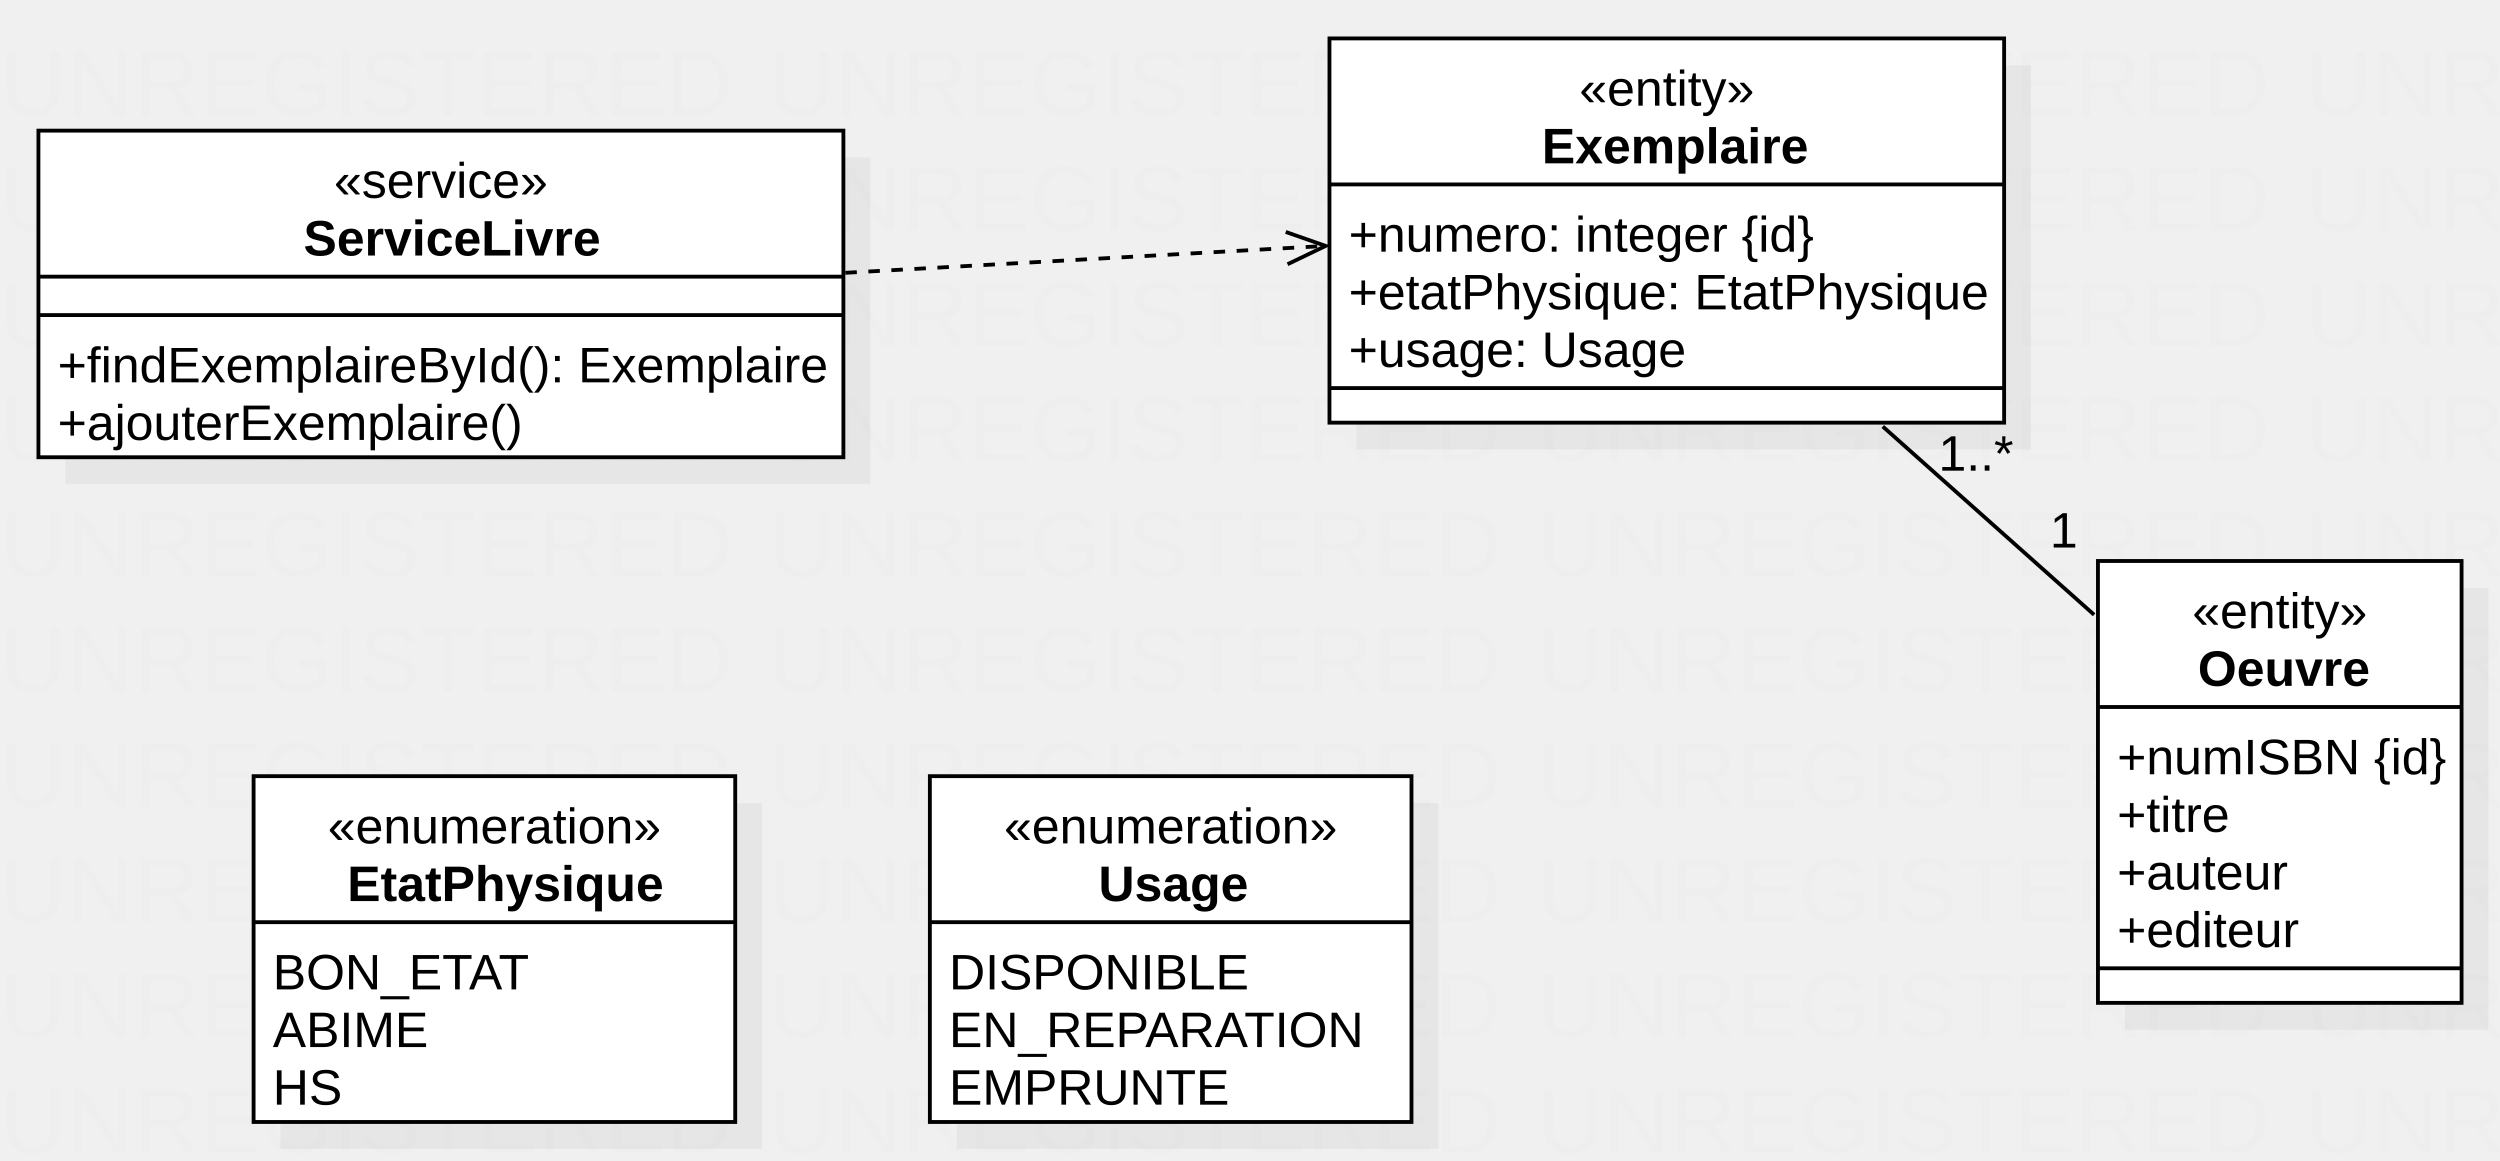
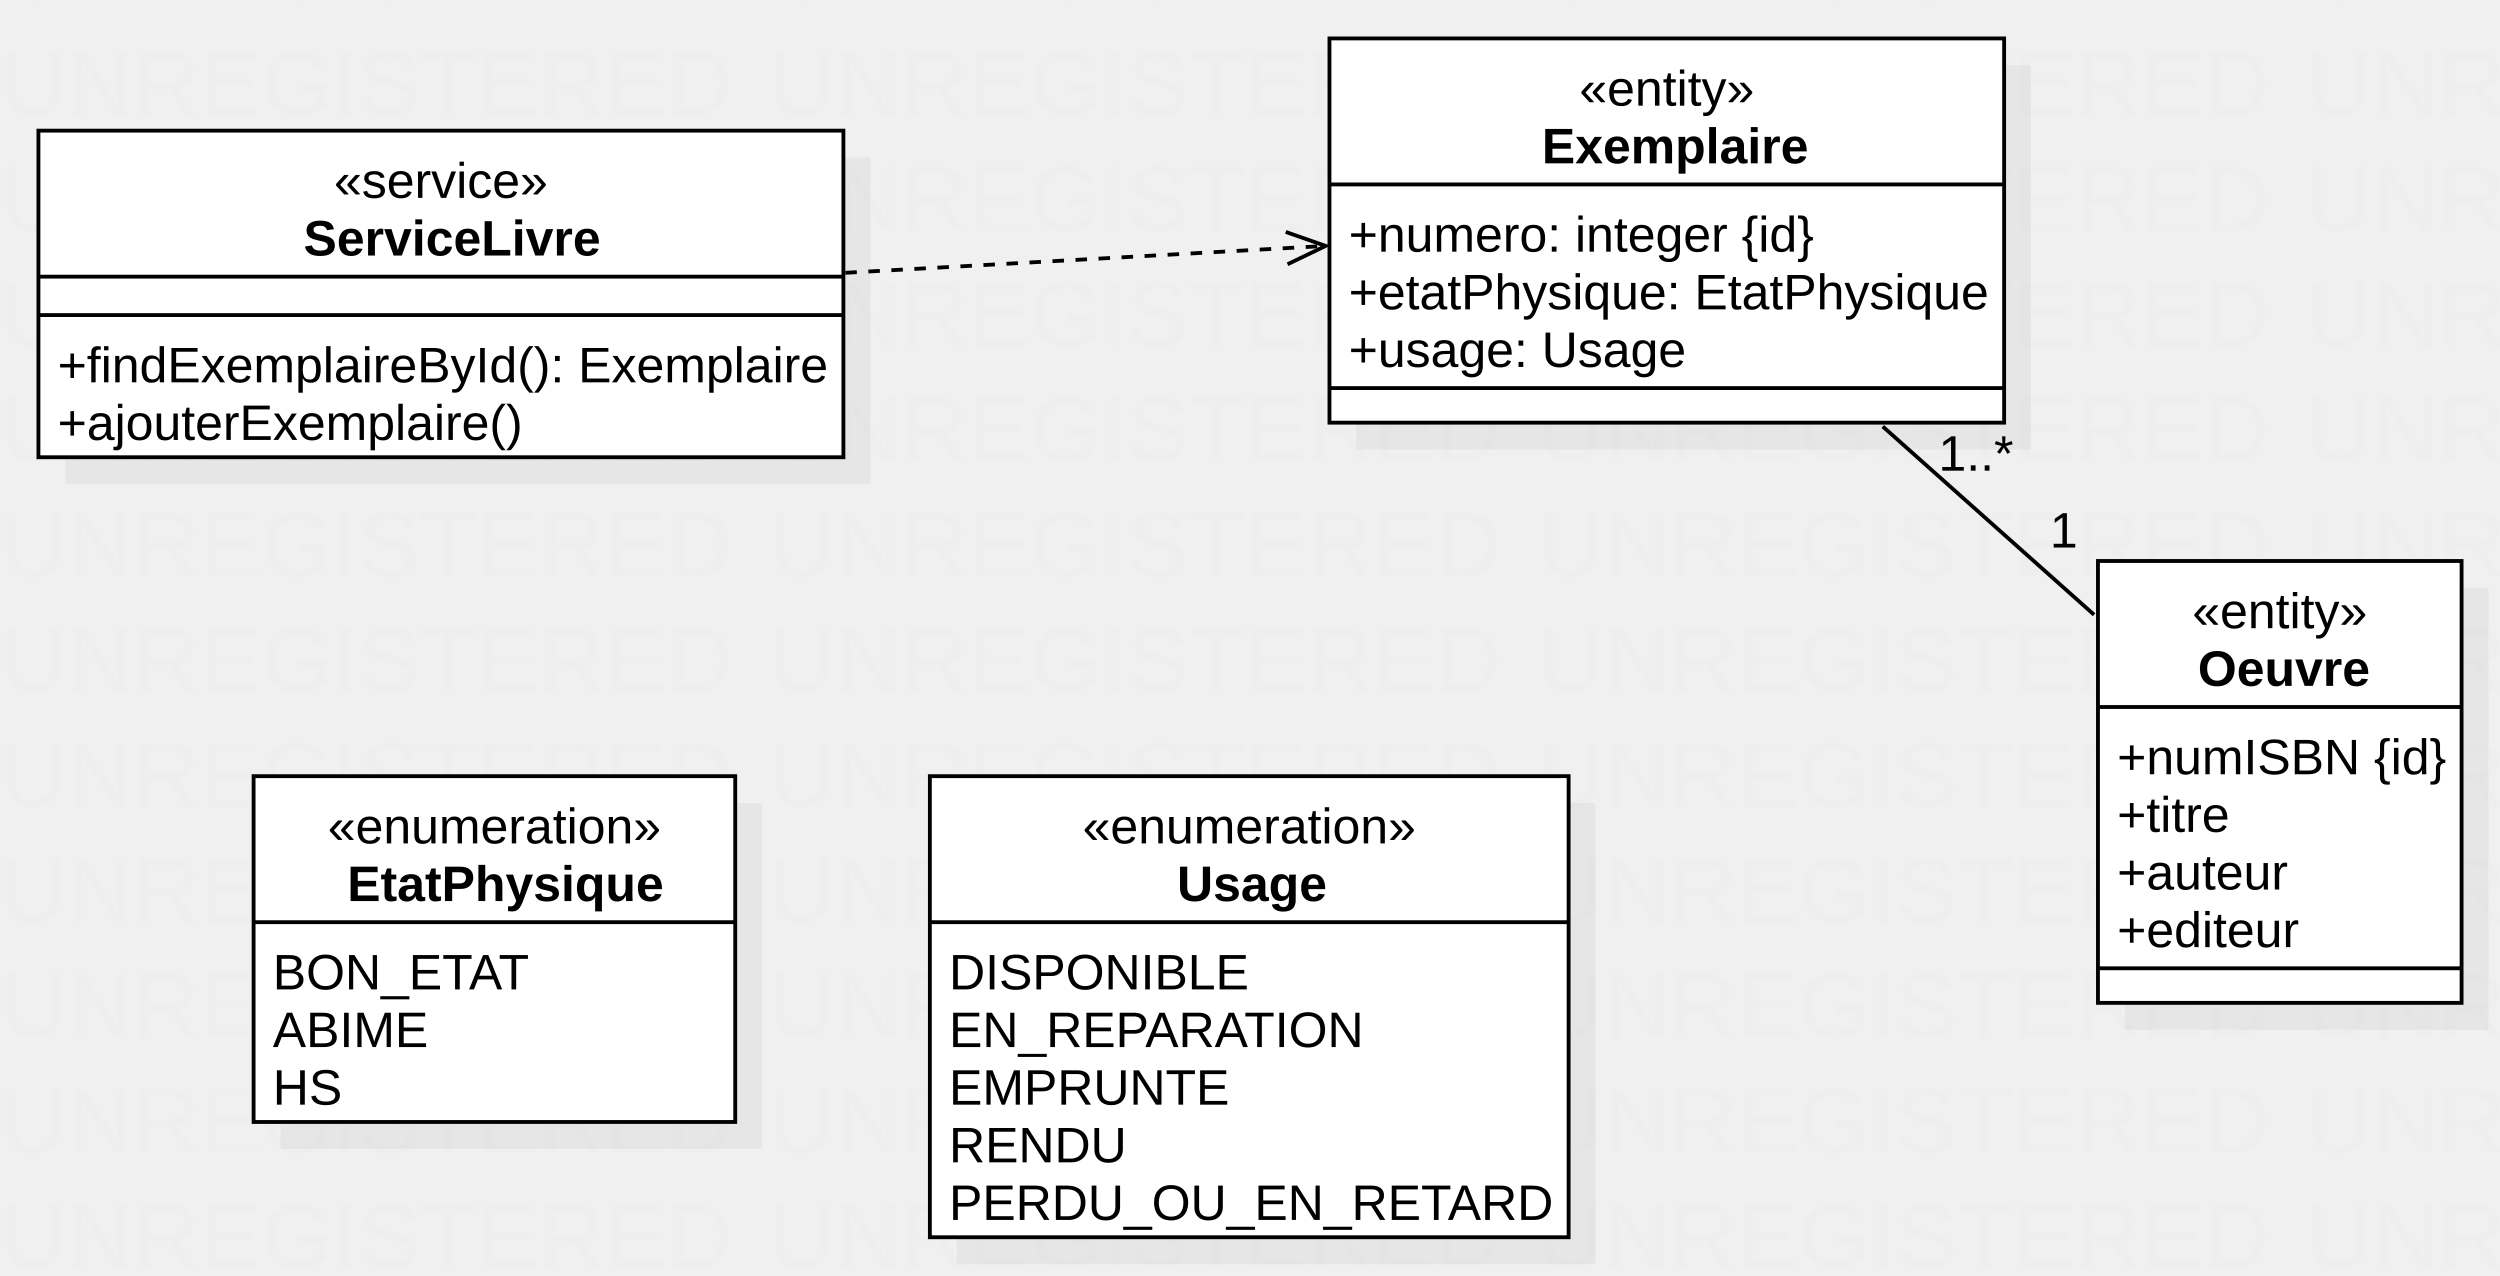
- <svg xmlns="http://www.w3.org/2000/svg" version="1.1" width="650.636" height="302">
+ <svg xmlns="http://www.w3.org/2000/svg" version="1.1" width="650.636" height="332">
  <defs />
  <g>
    <text fill="#eeeeee" stroke="none" font-family="Arial" font-size="24px" font-style="normal" font-weight="normal" text-decoration="none" x="0" y="0">UNREGISTERED</text>
    <text fill="#eeeeee" stroke="none" font-family="Arial" font-size="24px" font-style="normal" font-weight="normal" text-decoration="none" x="0" y="30">UNREGISTERED</text>
    <text fill="#eeeeee" stroke="none" font-family="Arial" font-size="24px" font-style="normal" font-weight="normal" text-decoration="none" x="0" y="60">UNREGISTERED</text>
    <text fill="#eeeeee" stroke="none" font-family="Arial" font-size="24px" font-style="normal" font-weight="normal" text-decoration="none" x="0" y="90">UNREGISTERED</text>
    <text fill="#eeeeee" stroke="none" font-family="Arial" font-size="24px" font-style="normal" font-weight="normal" text-decoration="none" x="0" y="120">UNREGISTERED</text>
    <text fill="#eeeeee" stroke="none" font-family="Arial" font-size="24px" font-style="normal" font-weight="normal" text-decoration="none" x="0" y="150">UNREGISTERED</text>
    <text fill="#eeeeee" stroke="none" font-family="Arial" font-size="24px" font-style="normal" font-weight="normal" text-decoration="none" x="0" y="180">UNREGISTERED</text>
    <text fill="#eeeeee" stroke="none" font-family="Arial" font-size="24px" font-style="normal" font-weight="normal" text-decoration="none" x="0" y="210">UNREGISTERED</text>
    <text fill="#eeeeee" stroke="none" font-family="Arial" font-size="24px" font-style="normal" font-weight="normal" text-decoration="none" x="0" y="240">UNREGISTERED</text>
    <text fill="#eeeeee" stroke="none" font-family="Arial" font-size="24px" font-style="normal" font-weight="normal" text-decoration="none" x="0" y="270">UNREGISTERED</text>
    <text fill="#eeeeee" stroke="none" font-family="Arial" font-size="24px" font-style="normal" font-weight="normal" text-decoration="none" x="0" y="300">UNREGISTERED</text>
+     <text fill="#eeeeee" stroke="none" font-family="Arial" font-size="24px" font-style="normal" font-weight="normal" text-decoration="none" x="0" y="330">UNREGISTERED</text>
    <text fill="#eeeeee" stroke="none" font-family="Arial" font-size="24px" font-style="normal" font-weight="normal" text-decoration="none" x="200" y="0">UNREGISTERED</text>
    <text fill="#eeeeee" stroke="none" font-family="Arial" font-size="24px" font-style="normal" font-weight="normal" text-decoration="none" x="200" y="30">UNREGISTERED</text>
    <text fill="#eeeeee" stroke="none" font-family="Arial" font-size="24px" font-style="normal" font-weight="normal" text-decoration="none" x="200" y="60">UNREGISTERED</text>
    <text fill="#eeeeee" stroke="none" font-family="Arial" font-size="24px" font-style="normal" font-weight="normal" text-decoration="none" x="200" y="90">UNREGISTERED</text>
    <text fill="#eeeeee" stroke="none" font-family="Arial" font-size="24px" font-style="normal" font-weight="normal" text-decoration="none" x="200" y="120">UNREGISTERED</text>
    <text fill="#eeeeee" stroke="none" font-family="Arial" font-size="24px" font-style="normal" font-weight="normal" text-decoration="none" x="200" y="150">UNREGISTERED</text>
    <text fill="#eeeeee" stroke="none" font-family="Arial" font-size="24px" font-style="normal" font-weight="normal" text-decoration="none" x="200" y="180">UNREGISTERED</text>
    <text fill="#eeeeee" stroke="none" font-family="Arial" font-size="24px" font-style="normal" font-weight="normal" text-decoration="none" x="200" y="210">UNREGISTERED</text>
    <text fill="#eeeeee" stroke="none" font-family="Arial" font-size="24px" font-style="normal" font-weight="normal" text-decoration="none" x="200" y="240">UNREGISTERED</text>
    <text fill="#eeeeee" stroke="none" font-family="Arial" font-size="24px" font-style="normal" font-weight="normal" text-decoration="none" x="200" y="270">UNREGISTERED</text>
    <text fill="#eeeeee" stroke="none" font-family="Arial" font-size="24px" font-style="normal" font-weight="normal" text-decoration="none" x="200" y="300">UNREGISTERED</text>
+     <text fill="#eeeeee" stroke="none" font-family="Arial" font-size="24px" font-style="normal" font-weight="normal" text-decoration="none" x="200" y="330">UNREGISTERED</text>
    <text fill="#eeeeee" stroke="none" font-family="Arial" font-size="24px" font-style="normal" font-weight="normal" text-decoration="none" x="400" y="0">UNREGISTERED</text>
    <text fill="#eeeeee" stroke="none" font-family="Arial" font-size="24px" font-style="normal" font-weight="normal" text-decoration="none" x="400" y="30">UNREGISTERED</text>
    <text fill="#eeeeee" stroke="none" font-family="Arial" font-size="24px" font-style="normal" font-weight="normal" text-decoration="none" x="400" y="60">UNREGISTERED</text>
    <text fill="#eeeeee" stroke="none" font-family="Arial" font-size="24px" font-style="normal" font-weight="normal" text-decoration="none" x="400" y="90">UNREGISTERED</text>
    <text fill="#eeeeee" stroke="none" font-family="Arial" font-size="24px" font-style="normal" font-weight="normal" text-decoration="none" x="400" y="120">UNREGISTERED</text>
    <text fill="#eeeeee" stroke="none" font-family="Arial" font-size="24px" font-style="normal" font-weight="normal" text-decoration="none" x="400" y="150">UNREGISTERED</text>
    <text fill="#eeeeee" stroke="none" font-family="Arial" font-size="24px" font-style="normal" font-weight="normal" text-decoration="none" x="400" y="180">UNREGISTERED</text>
    <text fill="#eeeeee" stroke="none" font-family="Arial" font-size="24px" font-style="normal" font-weight="normal" text-decoration="none" x="400" y="210">UNREGISTERED</text>
    <text fill="#eeeeee" stroke="none" font-family="Arial" font-size="24px" font-style="normal" font-weight="normal" text-decoration="none" x="400" y="240">UNREGISTERED</text>
    <text fill="#eeeeee" stroke="none" font-family="Arial" font-size="24px" font-style="normal" font-weight="normal" text-decoration="none" x="400" y="270">UNREGISTERED</text>
    <text fill="#eeeeee" stroke="none" font-family="Arial" font-size="24px" font-style="normal" font-weight="normal" text-decoration="none" x="400" y="300">UNREGISTERED</text>
+     <text fill="#eeeeee" stroke="none" font-family="Arial" font-size="24px" font-style="normal" font-weight="normal" text-decoration="none" x="400" y="330">UNREGISTERED</text>
    <text fill="#eeeeee" stroke="none" font-family="Arial" font-size="24px" font-style="normal" font-weight="normal" text-decoration="none" x="600" y="0">UNREGISTERED</text>
    <text fill="#eeeeee" stroke="none" font-family="Arial" font-size="24px" font-style="normal" font-weight="normal" text-decoration="none" x="600" y="30">UNREGISTERED</text>
    <text fill="#eeeeee" stroke="none" font-family="Arial" font-size="24px" font-style="normal" font-weight="normal" text-decoration="none" x="600" y="60">UNREGISTERED</text>
    <text fill="#eeeeee" stroke="none" font-family="Arial" font-size="24px" font-style="normal" font-weight="normal" text-decoration="none" x="600" y="90">UNREGISTERED</text>
    <text fill="#eeeeee" stroke="none" font-family="Arial" font-size="24px" font-style="normal" font-weight="normal" text-decoration="none" x="600" y="120">UNREGISTERED</text>
    <text fill="#eeeeee" stroke="none" font-family="Arial" font-size="24px" font-style="normal" font-weight="normal" text-decoration="none" x="600" y="150">UNREGISTERED</text>
    <text fill="#eeeeee" stroke="none" font-family="Arial" font-size="24px" font-style="normal" font-weight="normal" text-decoration="none" x="600" y="180">UNREGISTERED</text>
    <text fill="#eeeeee" stroke="none" font-family="Arial" font-size="24px" font-style="normal" font-weight="normal" text-decoration="none" x="600" y="210">UNREGISTERED</text>
    <text fill="#eeeeee" stroke="none" font-family="Arial" font-size="24px" font-style="normal" font-weight="normal" text-decoration="none" x="600" y="240">UNREGISTERED</text>
    <text fill="#eeeeee" stroke="none" font-family="Arial" font-size="24px" font-style="normal" font-weight="normal" text-decoration="none" x="600" y="270">UNREGISTERED</text>
    <text fill="#eeeeee" stroke="none" font-family="Arial" font-size="24px" font-style="normal" font-weight="normal" text-decoration="none" x="600" y="300">UNREGISTERED</text>
+     <text fill="#eeeeee" stroke="none" font-family="Arial" font-size="24px" font-style="normal" font-weight="normal" text-decoration="none" x="600" y="330">UNREGISTERED</text>
    <g transform="translate(-14,-62) scale(1,1)">
      <rect fill="#C0C0C0" stroke="none" x="367" y="79" width="175.582" height="100" opacity="0.2" />
    </g>
    <g transform="translate(-14,-62) scale(1,1)">
      <rect fill="#ffffff" stroke="none" x="360" y="72" width="175.582" height="100" />
    </g>
    <g transform="translate(-14,-62) scale(1,1)">
      <path fill="none" stroke="#000000" d="M 360 72 L 535.582 72 L 535.582 172 L 360 172 L 360 72 Z Z" stroke-miterlimit="10" />
    </g>
    <g transform="translate(-14,-62) scale(1,1)">
      <path fill="none" stroke="#000000" d="M 360 110 L 535.582 110" stroke-miterlimit="10" />
    </g>
    <g transform="translate(-14,-62) scale(1,1)">
      <path fill="none" stroke="#000000" d="M 360 163 L 535.582 163" stroke-miterlimit="10" />
    </g>
    <g transform="translate(-14,-62) scale(1,1)">
      <g>
        <path fill="none" stroke="none" />
        <text fill="#000000" stroke="none" font-family="Arial" font-size="13px" font-style="normal" font-weight="normal" text-decoration="none" x="425.025" y="89.5">«entity»</text>
      </g>
    </g>
    <g transform="translate(-14,-62) scale(1,1)">
      <g>
        <path fill="none" stroke="none" />
        <text fill="#000000" stroke="none" font-family="Arial" font-size="13px" font-style="normal" font-weight="bold" text-decoration="none" x="415.278" y="104.5">Exemplaire</text>
      </g>
    </g>
    <g transform="translate(-14,-62) scale(1,1)">
      <g>
        <path fill="none" stroke="none" />
        <text fill="#000000" stroke="none" font-family="Arial" font-size="13px" font-style="normal" font-weight="normal" text-decoration="none" x="365" y="127.5">+numero: integer {id}</text>
      </g>
    </g>
    <g transform="translate(-14,-62) scale(1,1)">
      <g>
        <path fill="none" stroke="none" />
        <text fill="#000000" stroke="none" font-family="Arial" font-size="13px" font-style="normal" font-weight="normal" text-decoration="none" x="365" y="142.5">+etatPhysique: EtatPhysique</text>
      </g>
    </g>
    <g transform="translate(-14,-62) scale(1,1)">
      <g>
        <path fill="none" stroke="none" />
        <text fill="#000000" stroke="none" font-family="Arial" font-size="13px" font-style="normal" font-weight="normal" text-decoration="none" x="365" y="157.5">+usage: Usage</text>
      </g>
    </g>
    <g transform="translate(-14,-62) scale(1,1)">
      <rect fill="#C0C0C0" stroke="none" x="567" y="215" width="94.636" height="115" opacity="0.2" />
    </g>
    <g transform="translate(-14,-62) scale(1,1)">
      <rect fill="#ffffff" stroke="none" x="560" y="208" width="94.636" height="115" />
    </g>
    <g transform="translate(-14,-62) scale(1,1)">
      <path fill="none" stroke="#000000" d="M 560 208 L 654.636 208 L 654.636 323 L 560 323 L 560 208 Z Z" stroke-miterlimit="10" />
    </g>
    <g transform="translate(-14,-62) scale(1,1)">
      <path fill="none" stroke="#000000" d="M 560 246 L 654.636 246" stroke-miterlimit="10" />
    </g>
    <g transform="translate(-14,-62) scale(1,1)">
      <path fill="none" stroke="#000000" d="M 560 314 L 654.636 314" stroke-miterlimit="10" />
    </g>
    <g transform="translate(-14,-62) scale(1,1)">
      <g>
        <path fill="none" stroke="none" />
        <text fill="#000000" stroke="none" font-family="Arial" font-size="13px" font-style="normal" font-weight="normal" text-decoration="none" x="584.552" y="225.5">«entity»</text>
      </g>
    </g>
    <g transform="translate(-14,-62) scale(1,1)">
      <g>
        <path fill="none" stroke="none" />
        <text fill="#000000" stroke="none" font-family="Arial" font-size="13px" font-style="normal" font-weight="bold" text-decoration="none" x="586.003" y="240.5">Oeuvre</text>
      </g>
    </g>
    <g transform="translate(-14,-62) scale(1,1)">
      <g>
        <path fill="none" stroke="none" />
        <text fill="#000000" stroke="none" font-family="Arial" font-size="13px" font-style="normal" font-weight="normal" text-decoration="none" x="565" y="263.5">+numISBN {id}</text>
      </g>
    </g>
    <g transform="translate(-14,-62) scale(1,1)">
      <g>
        <path fill="none" stroke="none" />
        <text fill="#000000" stroke="none" font-family="Arial" font-size="13px" font-style="normal" font-weight="normal" text-decoration="none" x="565" y="278.5">+titre</text>
      </g>
    </g>
    <g transform="translate(-14,-62) scale(1,1)">
      <g>
        <path fill="none" stroke="none" />
        <text fill="#000000" stroke="none" font-family="Arial" font-size="13px" font-style="normal" font-weight="normal" text-decoration="none" x="565" y="293.5">+auteur</text>
      </g>
    </g>
    <g transform="translate(-14,-62) scale(1,1)">
      <g>
        <path fill="none" stroke="none" />
        <text fill="#000000" stroke="none" font-family="Arial" font-size="13px" font-style="normal" font-weight="normal" text-decoration="none" x="565" y="308.5">+editeur</text>
      </g>
    </g>
    <g transform="translate(-14,-62) scale(1,1)">
      <rect fill="#C0C0C0" stroke="none" x="87" y="271" width="125.346" height="90" opacity="0.2" />
    </g>
    <g transform="translate(-14,-62) scale(1,1)">
      <rect fill="#ffffff" stroke="none" x="80" y="264" width="125.346" height="90" />
    </g>
    <g transform="translate(-14,-62) scale(1,1)">
      <path fill="none" stroke="#000000" d="M 80 264 L 205.346 264 L 205.346 354 L 80 354 L 80 264 Z Z" stroke-miterlimit="10" />
    </g>
    <g transform="translate(-14,-62) scale(1,1)">
      <path fill="none" stroke="#000000" d="M 80 302 L 205.346 302" stroke-miterlimit="10" />
    </g>
    <g transform="translate(-14,-62) scale(1,1)">
      <g>
        <path fill="none" stroke="none" />
        <text fill="#000000" stroke="none" font-family="Arial" font-size="13px" font-style="normal" font-weight="normal" text-decoration="none" x="99.309" y="281.5">«enumeration»</text>
      </g>
    </g>
    <g transform="translate(-14,-62) scale(1,1)">
      <g>
        <path fill="none" stroke="none" />
        <text fill="#000000" stroke="none" font-family="Arial" font-size="13px" font-style="normal" font-weight="bold" text-decoration="none" x="104.371" y="296.5">EtatPhysique</text>
      </g>
    </g>
    <g transform="translate(-14,-62) scale(1,1)">
      <g>
        <path fill="none" stroke="none" />
        <text fill="#000000" stroke="none" font-family="Arial" font-size="13px" font-style="normal" font-weight="normal" text-decoration="none" x="85" y="319.5">BON_ETAT</text>
      </g>
    </g>
    <g transform="translate(-14,-62) scale(1,1)">
      <g>
        <path fill="none" stroke="none" />
        <text fill="#000000" stroke="none" font-family="Arial" font-size="13px" font-style="normal" font-weight="normal" text-decoration="none" x="85" y="334.5">ABIME</text>
      </g>
    </g>
    <g transform="translate(-14,-62) scale(1,1)">
      <g>
        <path fill="none" stroke="none" />
        <text fill="#000000" stroke="none" font-family="Arial" font-size="13px" font-style="normal" font-weight="normal" text-decoration="none" x="85" y="349.5">HS</text>
      </g>
    </g>
    <g transform="translate(-14,-62) scale(1,1)">
-       <rect fill="#C0C0C0" stroke="none" x="263" y="271" width="125.346" height="90" opacity="0.2" />
-     </g>
-     <g transform="translate(-14,-62) scale(1,1)">
-       <rect fill="#ffffff" stroke="none" x="256" y="264" width="125.346" height="90" />
-     </g>
-     <g transform="translate(-14,-62) scale(1,1)">
-       <path fill="none" stroke="#000000" d="M 256 264 L 381.346 264 L 381.346 354 L 256 354 L 256 264 Z Z" stroke-miterlimit="10" />
-     </g>
-     <g transform="translate(-14,-62) scale(1,1)">
-       <path fill="none" stroke="#000000" d="M 256 302 L 381.346 302" stroke-miterlimit="10" />
-     </g>
-     <g transform="translate(-14,-62) scale(1,1)">
-       <g>
-         <path fill="none" stroke="none" />
-         <text fill="#000000" stroke="none" font-family="Arial" font-size="13px" font-style="normal" font-weight="normal" text-decoration="none" x="275.309" y="281.5">«enumeration»</text>
-       </g>
-     </g>
-     <g transform="translate(-14,-62) scale(1,1)">
-       <g>
-         <path fill="none" stroke="none" />
-         <text fill="#000000" stroke="none" font-family="Arial" font-size="13px" font-style="normal" font-weight="bold" text-decoration="none" x="299.884" y="296.5">Usage</text>
+       <rect fill="#C0C0C0" stroke="none" x="263" y="271" width="166.238" height="120" opacity="0.2" />
+     </g>
+     <g transform="translate(-14,-62) scale(1,1)">
+       <rect fill="#ffffff" stroke="none" x="256" y="264" width="166.238" height="120" />
+     </g>
+     <g transform="translate(-14,-62) scale(1,1)">
+       <path fill="none" stroke="#000000" d="M 256 264 L 422.238 264 L 422.238 384 L 256 384 L 256 264 Z Z" stroke-miterlimit="10" />
+     </g>
+     <g transform="translate(-14,-62) scale(1,1)">
+       <path fill="none" stroke="#000000" d="M 256 302 L 422.238 302" stroke-miterlimit="10" />
+     </g>
+     <g transform="translate(-14,-62) scale(1,1)">
+       <g>
+         <path fill="none" stroke="none" />
+         <text fill="#000000" stroke="none" font-family="Arial" font-size="13px" font-style="normal" font-weight="normal" text-decoration="none" x="295.755" y="281.5">«enumeration»</text>
+       </g>
+     </g>
+     <g transform="translate(-14,-62) scale(1,1)">
+       <g>
+         <path fill="none" stroke="none" />
+         <text fill="#000000" stroke="none" font-family="Arial" font-size="13px" font-style="normal" font-weight="bold" text-decoration="none" x="320.33" y="296.5">Usage</text>
      </g>
    </g>
    <g transform="translate(-14,-62) scale(1,1)">
      <g>
        <path fill="none" stroke="none" />
        <text fill="#000000" stroke="none" font-family="Arial" font-size="13px" font-style="normal" font-weight="normal" text-decoration="none" x="261" y="319.5">DISPONIBLE</text>
      </g>
    </g>
    <g transform="translate(-14,-62) scale(1,1)">
      <g>
        <path fill="none" stroke="none" />
        <text fill="#000000" stroke="none" font-family="Arial" font-size="13px" font-style="normal" font-weight="normal" text-decoration="none" x="261" y="334.5">EN_REPARATION</text>
      </g>
    </g>
    <g transform="translate(-14,-62) scale(1,1)">
      <g>
        <path fill="none" stroke="none" />
        <text fill="#000000" stroke="none" font-family="Arial" font-size="13px" font-style="normal" font-weight="normal" text-decoration="none" x="261" y="349.5">EMPRUNTE</text>
+       </g>
+     </g>
+     <g transform="translate(-14,-62) scale(1,1)">
+       <g>
+         <path fill="none" stroke="none" />
+         <text fill="#000000" stroke="none" font-family="Arial" font-size="13px" font-style="normal" font-weight="normal" text-decoration="none" x="261" y="364.5">RENDU</text>
+       </g>
+     </g>
+     <g transform="translate(-14,-62) scale(1,1)">
+       <g>
+         <path fill="none" stroke="none" />
+         <text fill="#000000" stroke="none" font-family="Arial" font-size="13px" font-style="normal" font-weight="normal" text-decoration="none" x="261" y="379.5">PERDU_OU_EN_RETARD</text>
      </g>
    </g>
    <g transform="translate(-14,-62) scale(1,1)">
      <path fill="none" stroke="#000000" d="M 559 222 L 504 173" stroke-miterlimit="10" />
    </g>
    <g transform="translate(-14,-62) scale(1,1)">
      <g>
        <path fill="none" stroke="none" />
        <text fill="#000000" stroke="none" font-family="Arial" font-size="13px" font-style="normal" font-weight="normal" text-decoration="none" x="547.5" y="204.5">1</text>
      </g>
    </g>
    <g transform="translate(-14,-62) scale(1,1)">
      <g>
        <path fill="none" stroke="none" />
        <text fill="#000000" stroke="none" font-family="Arial" font-size="13px" font-style="normal" font-weight="normal" text-decoration="none" x="518.5" y="184.5">1..*</text>
      </g>
    </g>
    <g transform="translate(-14,-62) scale(1,1)">
      <rect fill="#C0C0C0" stroke="none" x="31" y="103" width="209.497" height="85" opacity="0.2" />
    </g>
    <g transform="translate(-14,-62) scale(1,1)">
      <rect fill="#ffffff" stroke="none" x="24" y="96" width="209.497" height="85" />
    </g>
    <g transform="translate(-14,-62) scale(1,1)">
      <path fill="none" stroke="#000000" d="M 24 96 L 233.497 96 L 233.497 181 L 24 181 L 24 96 Z Z" stroke-miterlimit="10" />
    </g>
    <g transform="translate(-14,-62) scale(1,1)">
      <path fill="none" stroke="#000000" d="M 24 134 L 233.497 134" stroke-miterlimit="10" />
    </g>
    <g transform="translate(-14,-62) scale(1,1)">
      <path fill="none" stroke="#000000" d="M 24 144 L 233.497 144" stroke-miterlimit="10" />
    </g>
    <g transform="translate(-14,-62) scale(1,1)">
      <g>
        <path fill="none" stroke="none" />
        <text fill="#000000" stroke="none" font-family="Arial" font-size="13px" font-style="normal" font-weight="normal" text-decoration="none" x="100.93" y="113.5">«service»</text>
      </g>
    </g>
    <g transform="translate(-14,-62) scale(1,1)">
      <g>
        <path fill="none" stroke="none" />
        <text fill="#000000" stroke="none" font-family="Arial" font-size="13px" font-style="normal" font-weight="bold" text-decoration="none" x="92.986" y="128.5">ServiceLivre</text>
      </g>
    </g>
    <g transform="translate(-14,-62) scale(1,1)">
      <g>
        <path fill="none" stroke="none" />
        <text fill="#000000" stroke="none" font-family="Arial" font-size="13px" font-style="normal" font-weight="normal" text-decoration="none" x="29" y="161.5">+findExemplaireById(): Exemplaire</text>
      </g>
    </g>
    <g transform="translate(-14,-62) scale(1,1)">
      <g>
        <path fill="none" stroke="none" />
        <text fill="#000000" stroke="none" font-family="Arial" font-size="13px" font-style="normal" font-weight="normal" text-decoration="none" x="29" y="176.5">+ajouterExemplaire()</text>
      </g>
    </g>
    <g transform="translate(-14,-62) scale(1,1)">
      <path fill="none" stroke="#000000" d="M 234 133 L 359 126" stroke-miterlimit="10" stroke-dasharray="3" />
    </g>
    <g transform="translate(-14,-62) scale(1,1)">
      <path fill="none" stroke="#000000" d="M 349.089 130.771 L 359 126 L 348.618 122.365" stroke-miterlimit="10" />
    </g>
  </g>
</svg>
